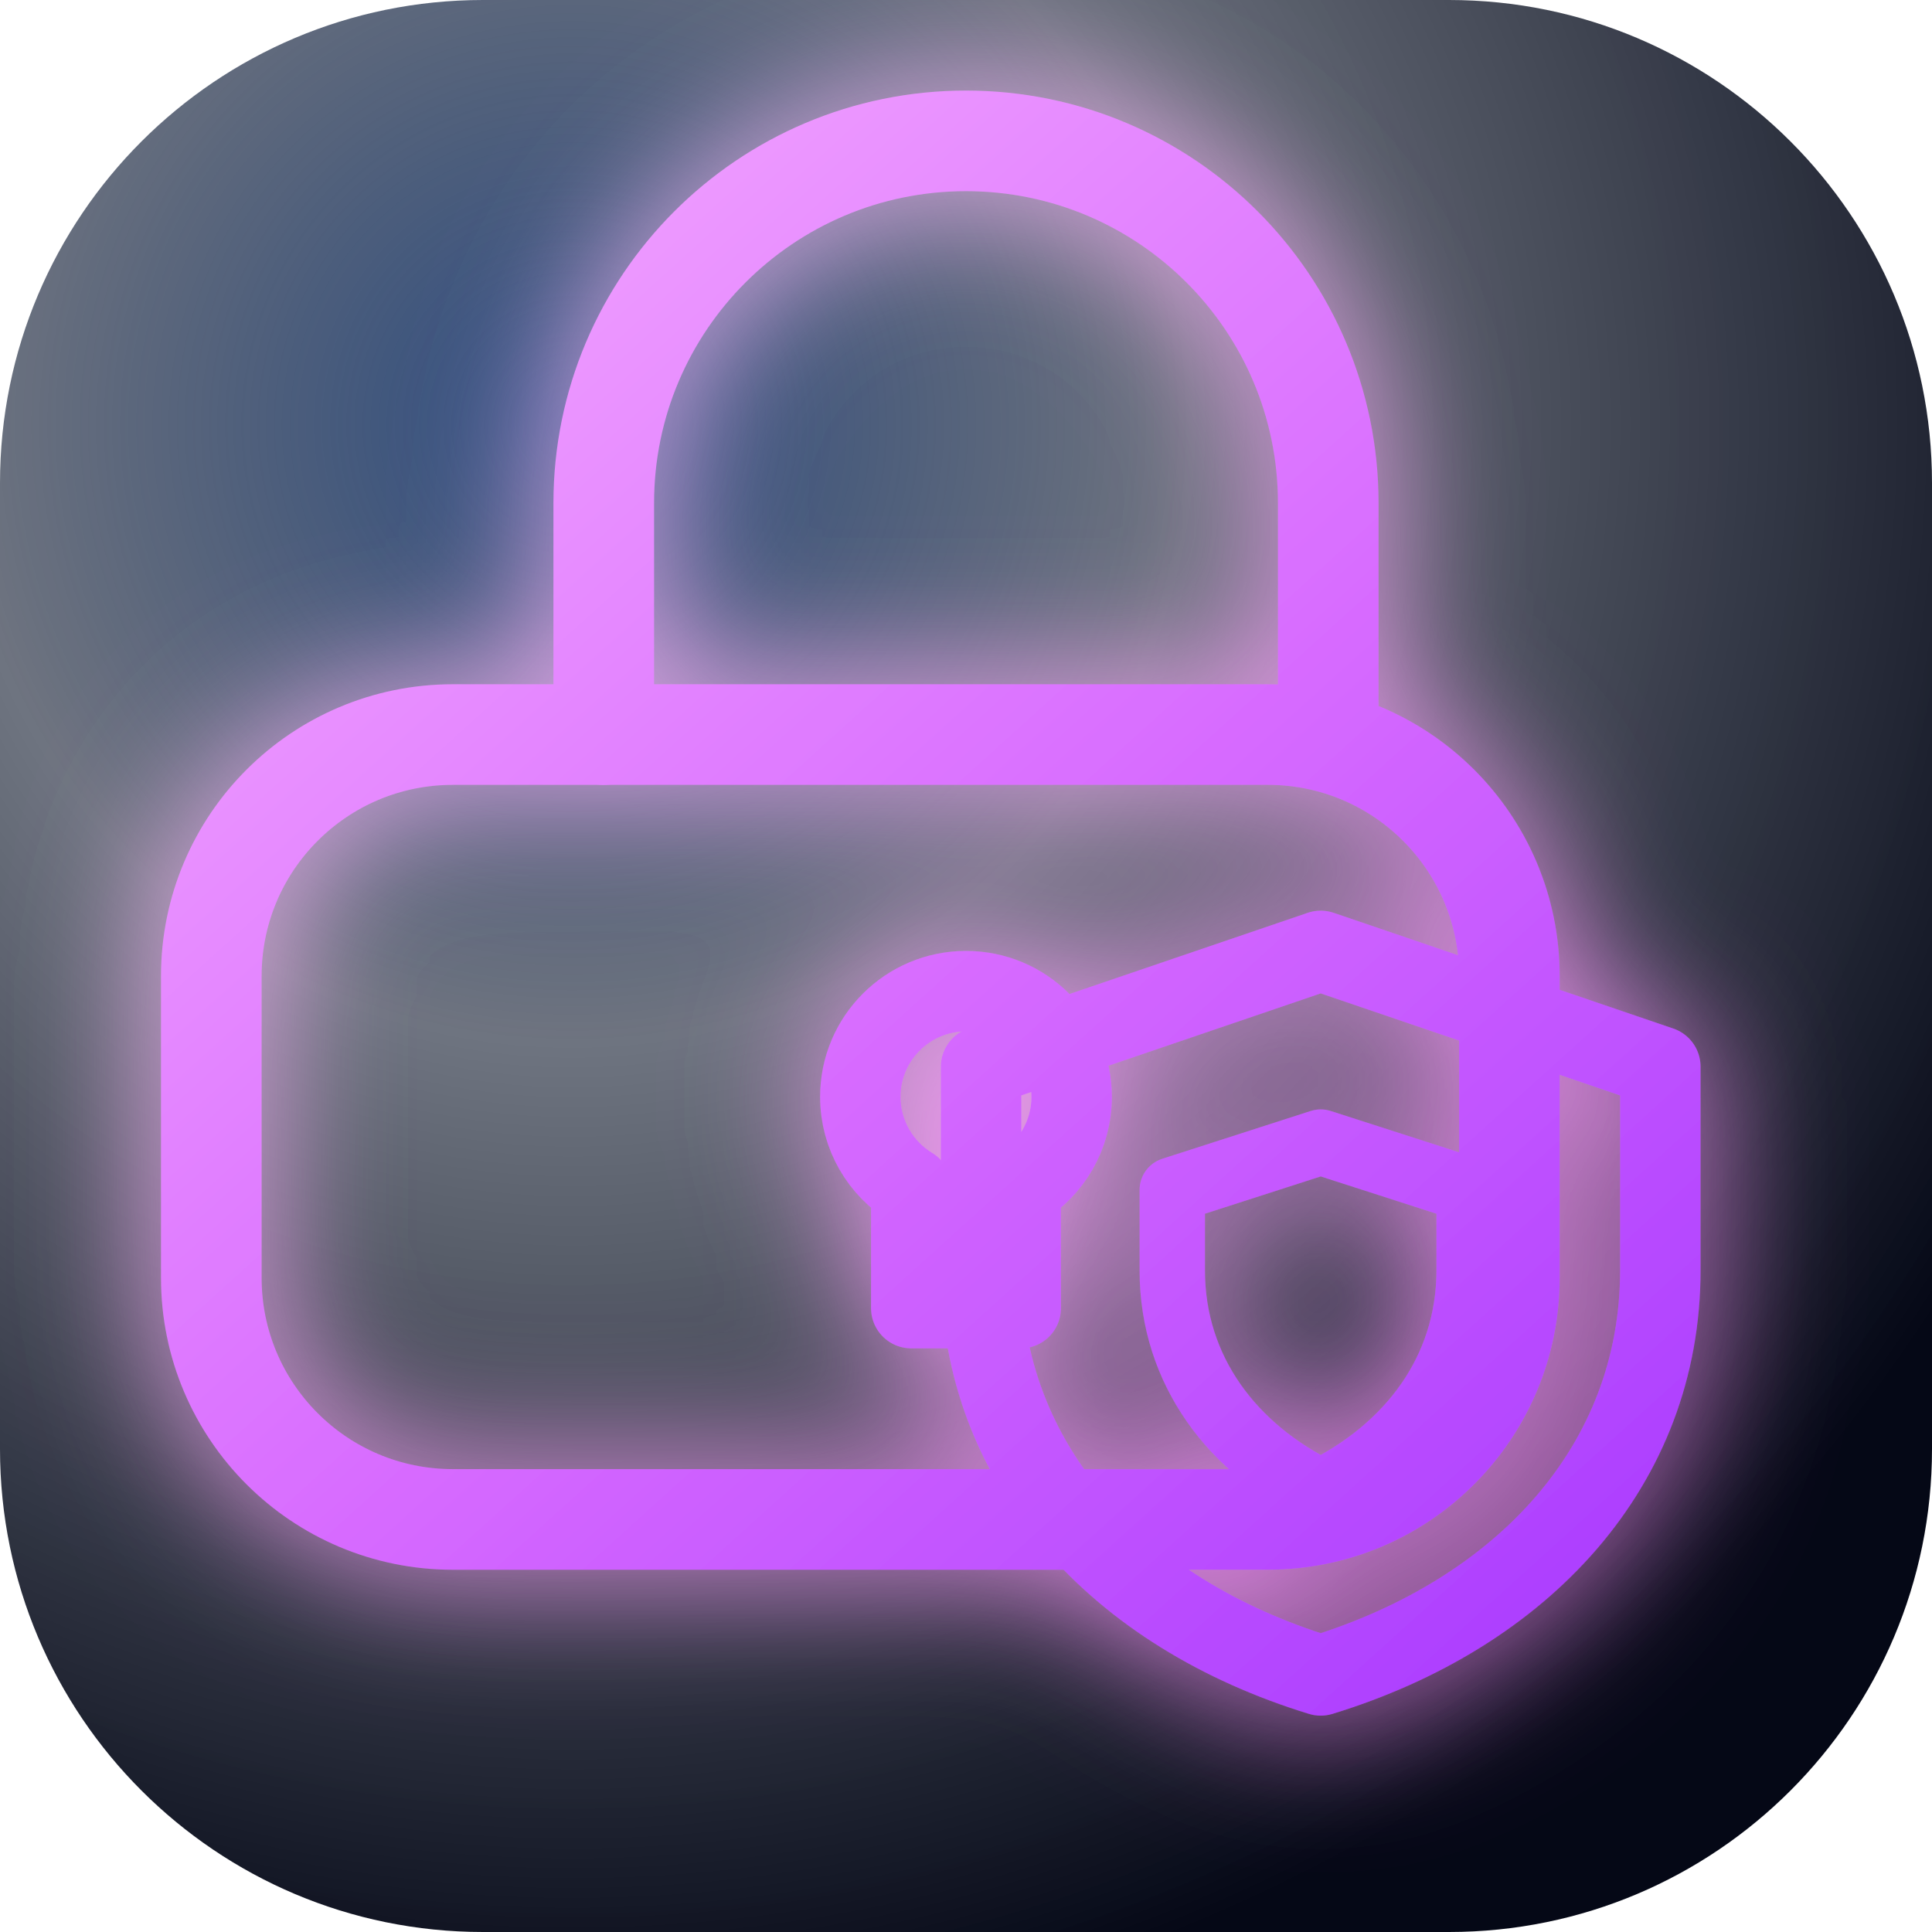
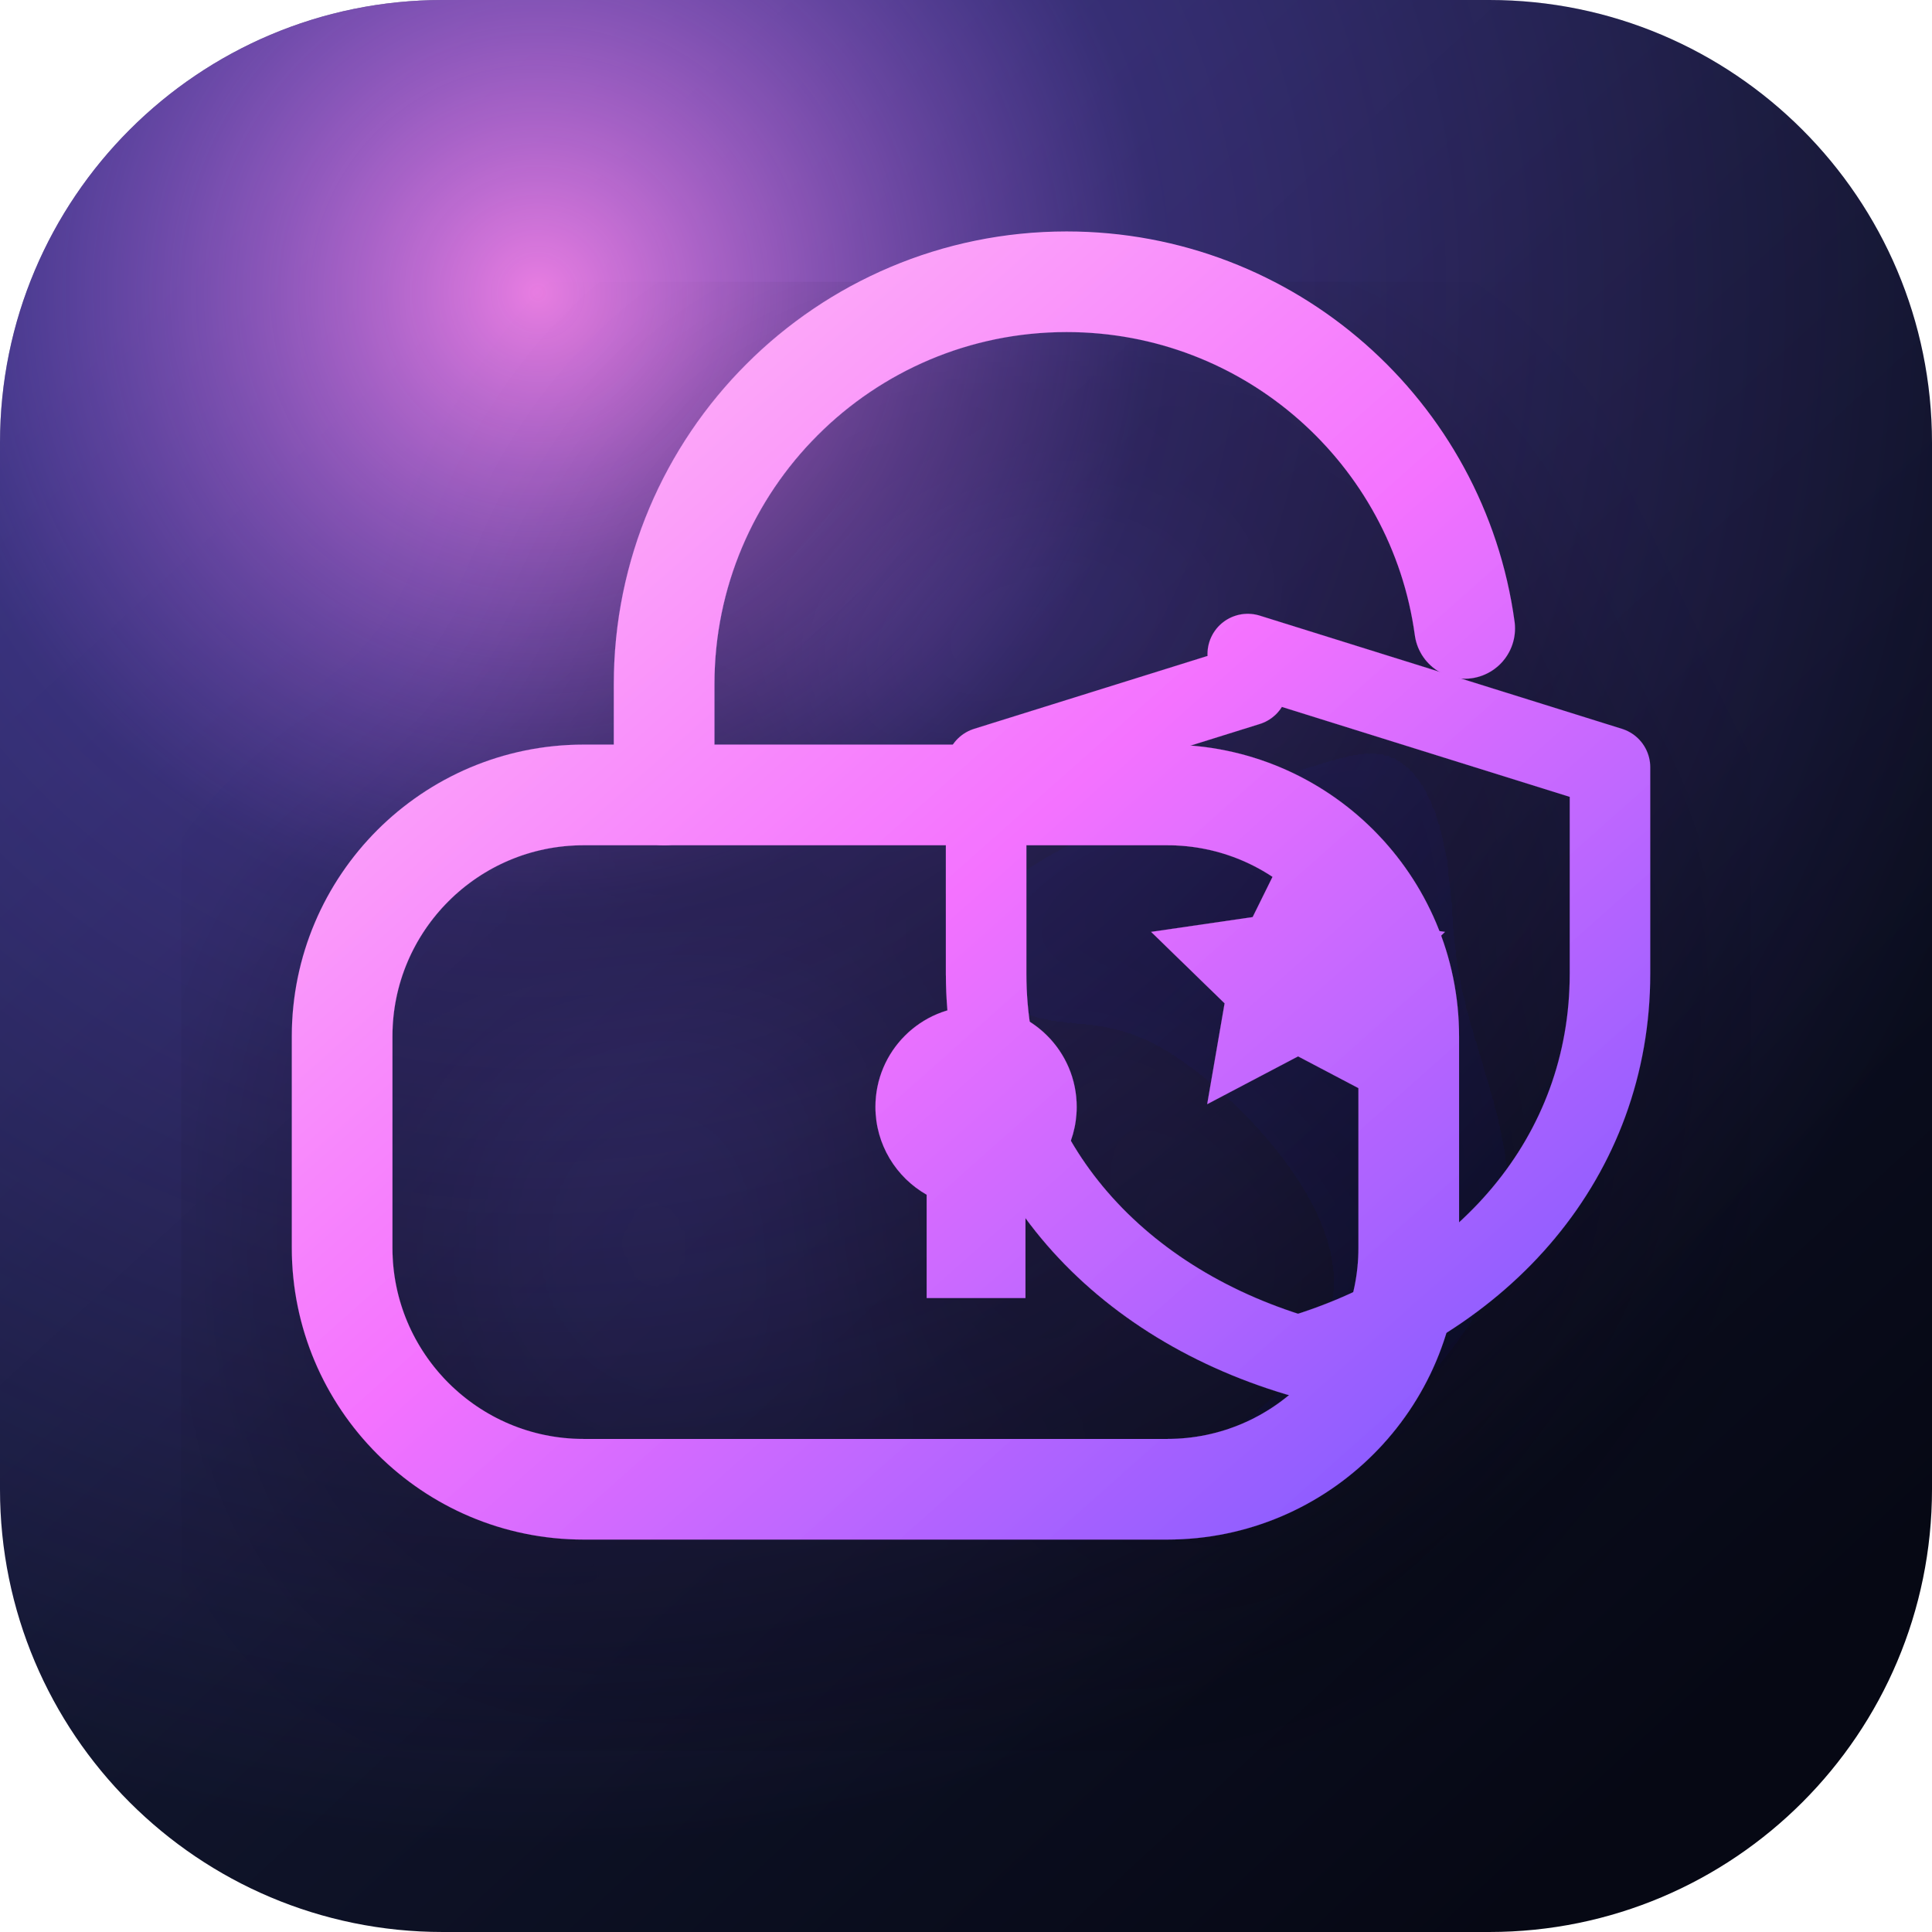
<svg xmlns="http://www.w3.org/2000/svg" viewBox="0 0 192 192" fill="none">
  <defs>
-     <linearGradient id="nosigilo192Stroke" x1="30" y1="18" x2="162" y2="164" gradientUnits="userSpaceOnUse">
-       <stop stop-color="#F4A8FF" />
-       <stop offset="0.52" stop-color="#D76BFF" />
-       <stop offset="1" stop-color="#A93BFF" />
+     <linearGradient id="bg" x1="24" y1="18" x2="168" y2="174" gradientUnits="userSpaceOnUse">
+       <stop stop-color="#1B2450" />
+       <stop offset="0.45" stop-color="#11162E" />
+       <stop offset="1" stop-color="#060814" />
    </linearGradient>
-     <radialGradient id="nosigilo192Glow" cx="0" cy="0" r="1" gradientUnits="userSpaceOnUse" gradientTransform="translate(58 42) rotate(48.5) scale(160.483)">
-       <stop stop-color="#173B75" stop-opacity="0.9" />
-       <stop offset="0.38" stop-color="#0E172B" stop-opacity="0.6" />
-       <stop offset="1" stop-color="#050816" />
+     <radialGradient id="halo" cx="0" cy="0" r="1" gradientUnits="userSpaceOnUse" gradientTransform="translate(54 30) rotate(42.5) scale(152.517)">
+       <stop stop-color="#FF87F3" stop-opacity="0.9" />
+       <stop offset="0.4" stop-color="#8B5CFF" stop-opacity="0.28" />
+       <stop offset="1" stop-color="#8B5CFF" stop-opacity="0" />
    </radialGradient>
-     <filter id="nosigilo192Bloom" x="0" y="0" width="192" height="192" filterUnits="userSpaceOnUse">
-       <feGaussianBlur stdDeviation="7" result="blur" />
-       <feColorMatrix in="blur" type="matrix" values="1 0 0 0 0.64 0 1 0 0 0.23 0 0 1 0 1 0 0 0 0.95 0" result="glow" />
-       <feMerge>
-         <feMergeNode in="glow" />
-         <feMergeNode in="SourceGraphic" />
-       </feMerge>
+     <linearGradient id="stroke" x1="50" y1="32" x2="146" y2="140" gradientUnits="userSpaceOnUse">
+       <stop stop-color="#FFB8F6" />
+       <stop offset="0.5" stop-color="#F472FF" />
+       <stop offset="1" stop-color="#8B5CFF" />
+     </linearGradient>
+     <filter id="shadow" x="18" y="18" width="156" height="156" filterUnits="userSpaceOnUse">
+       <feDropShadow dx="0" dy="10" stdDeviation="12" flood-color="#050816" flood-opacity="0.44" />
    </filter>
  </defs>
-   <rect width="192" height="192" rx="48" fill="url(#nosigilo192Glow)" />
-   <g filter="url(#nosigilo192Bloom)" stroke="url(#nosigilo192Stroke)" stroke-linecap="round" stroke-linejoin="round">
-     <path d="M60 73V50C60 30.12 76.12 14 96 14C115.88 14 132 30.12 132 50V73" stroke-width="10" />
-     <path d="M45 73H126C139.255 73 150 83.745 150 97V127C150 140.255 139.255 151 126 151H45C31.745 151 21 140.255 21 127V97C21 83.745 31.745 73 45 73Z" stroke-width="10" />
-     <path d="M85.5 109C85.5 103.201 90.201 98.5 96 98.5C101.799 98.5 106.5 103.201 106.5 109C106.5 112.815 104.466 116.155 101.438 117.992V130H90.562V117.992C87.534 116.155 85.5 112.815 85.5 109Z" stroke-width="8" />
-     <path d="M131.25 94.5L165 106V126.25C165 145.594 151.383 160.325 131.25 166.5C111.117 160.325 97.5 145.594 97.5 126.25V106L131.25 94.5Z" stroke-width="8" />
-     <path d="M131.25 113.5L146 118.25V126.25C146 136.242 139.958 144.024 131.25 148.25C122.542 144.024 116.5 136.242 116.5 126.25V118.25L131.25 113.5Z" stroke-width="6.5" />
+   <rect width="192" height="192" rx="44" fill="url(#bg)" />
+   <rect width="192" height="192" rx="44" fill="url(#halo)" />
+   <g filter="url(#shadow)">
+     <path d="M66 79V68C66 45.91 83.91 28 106 28C126.2 28 142.91 42.99 145.56 62.45" stroke="url(#stroke)" stroke-width="10" stroke-linecap="round" />
+     <path d="M58 79H116C129.25 79 140 89.75 140 103V124C140 137.25 129.25 148 116 148H58C44.75 148 34 137.25 34 124V103C34 89.75 44.75 79 58 79Z" stroke="url(#stroke)" stroke-width="10" stroke-linejoin="round" />
+     <path d="M87 110C87 104.48 91.48 100 97 100C102.52 100 107 104.48 107 110C107 113.73 104.95 117 101.91 118.73V129H92.09V118.73C89.05 117 87 113.73 87 110Z" fill="url(#stroke)" />
+     <path d="M124 65L160 76.25V96.75C160 114.93 147.55 129.22 129 134.75C110.45 129.22 98 114.93 98 96.75V76.25L124 68.13" stroke="url(#stroke)" stroke-width="8" stroke-linecap="round" stroke-linejoin="round" />
+     <path d="M129 82L133.51 91.14L143.6 92.61L136.3 99.71L138.03 109.73L129 104.98L119.97 109.73L121.7 99.71L114.4 92.61L124.49 91.14L129 82Z" fill="url(#stroke)" />
  </g>
</svg>
